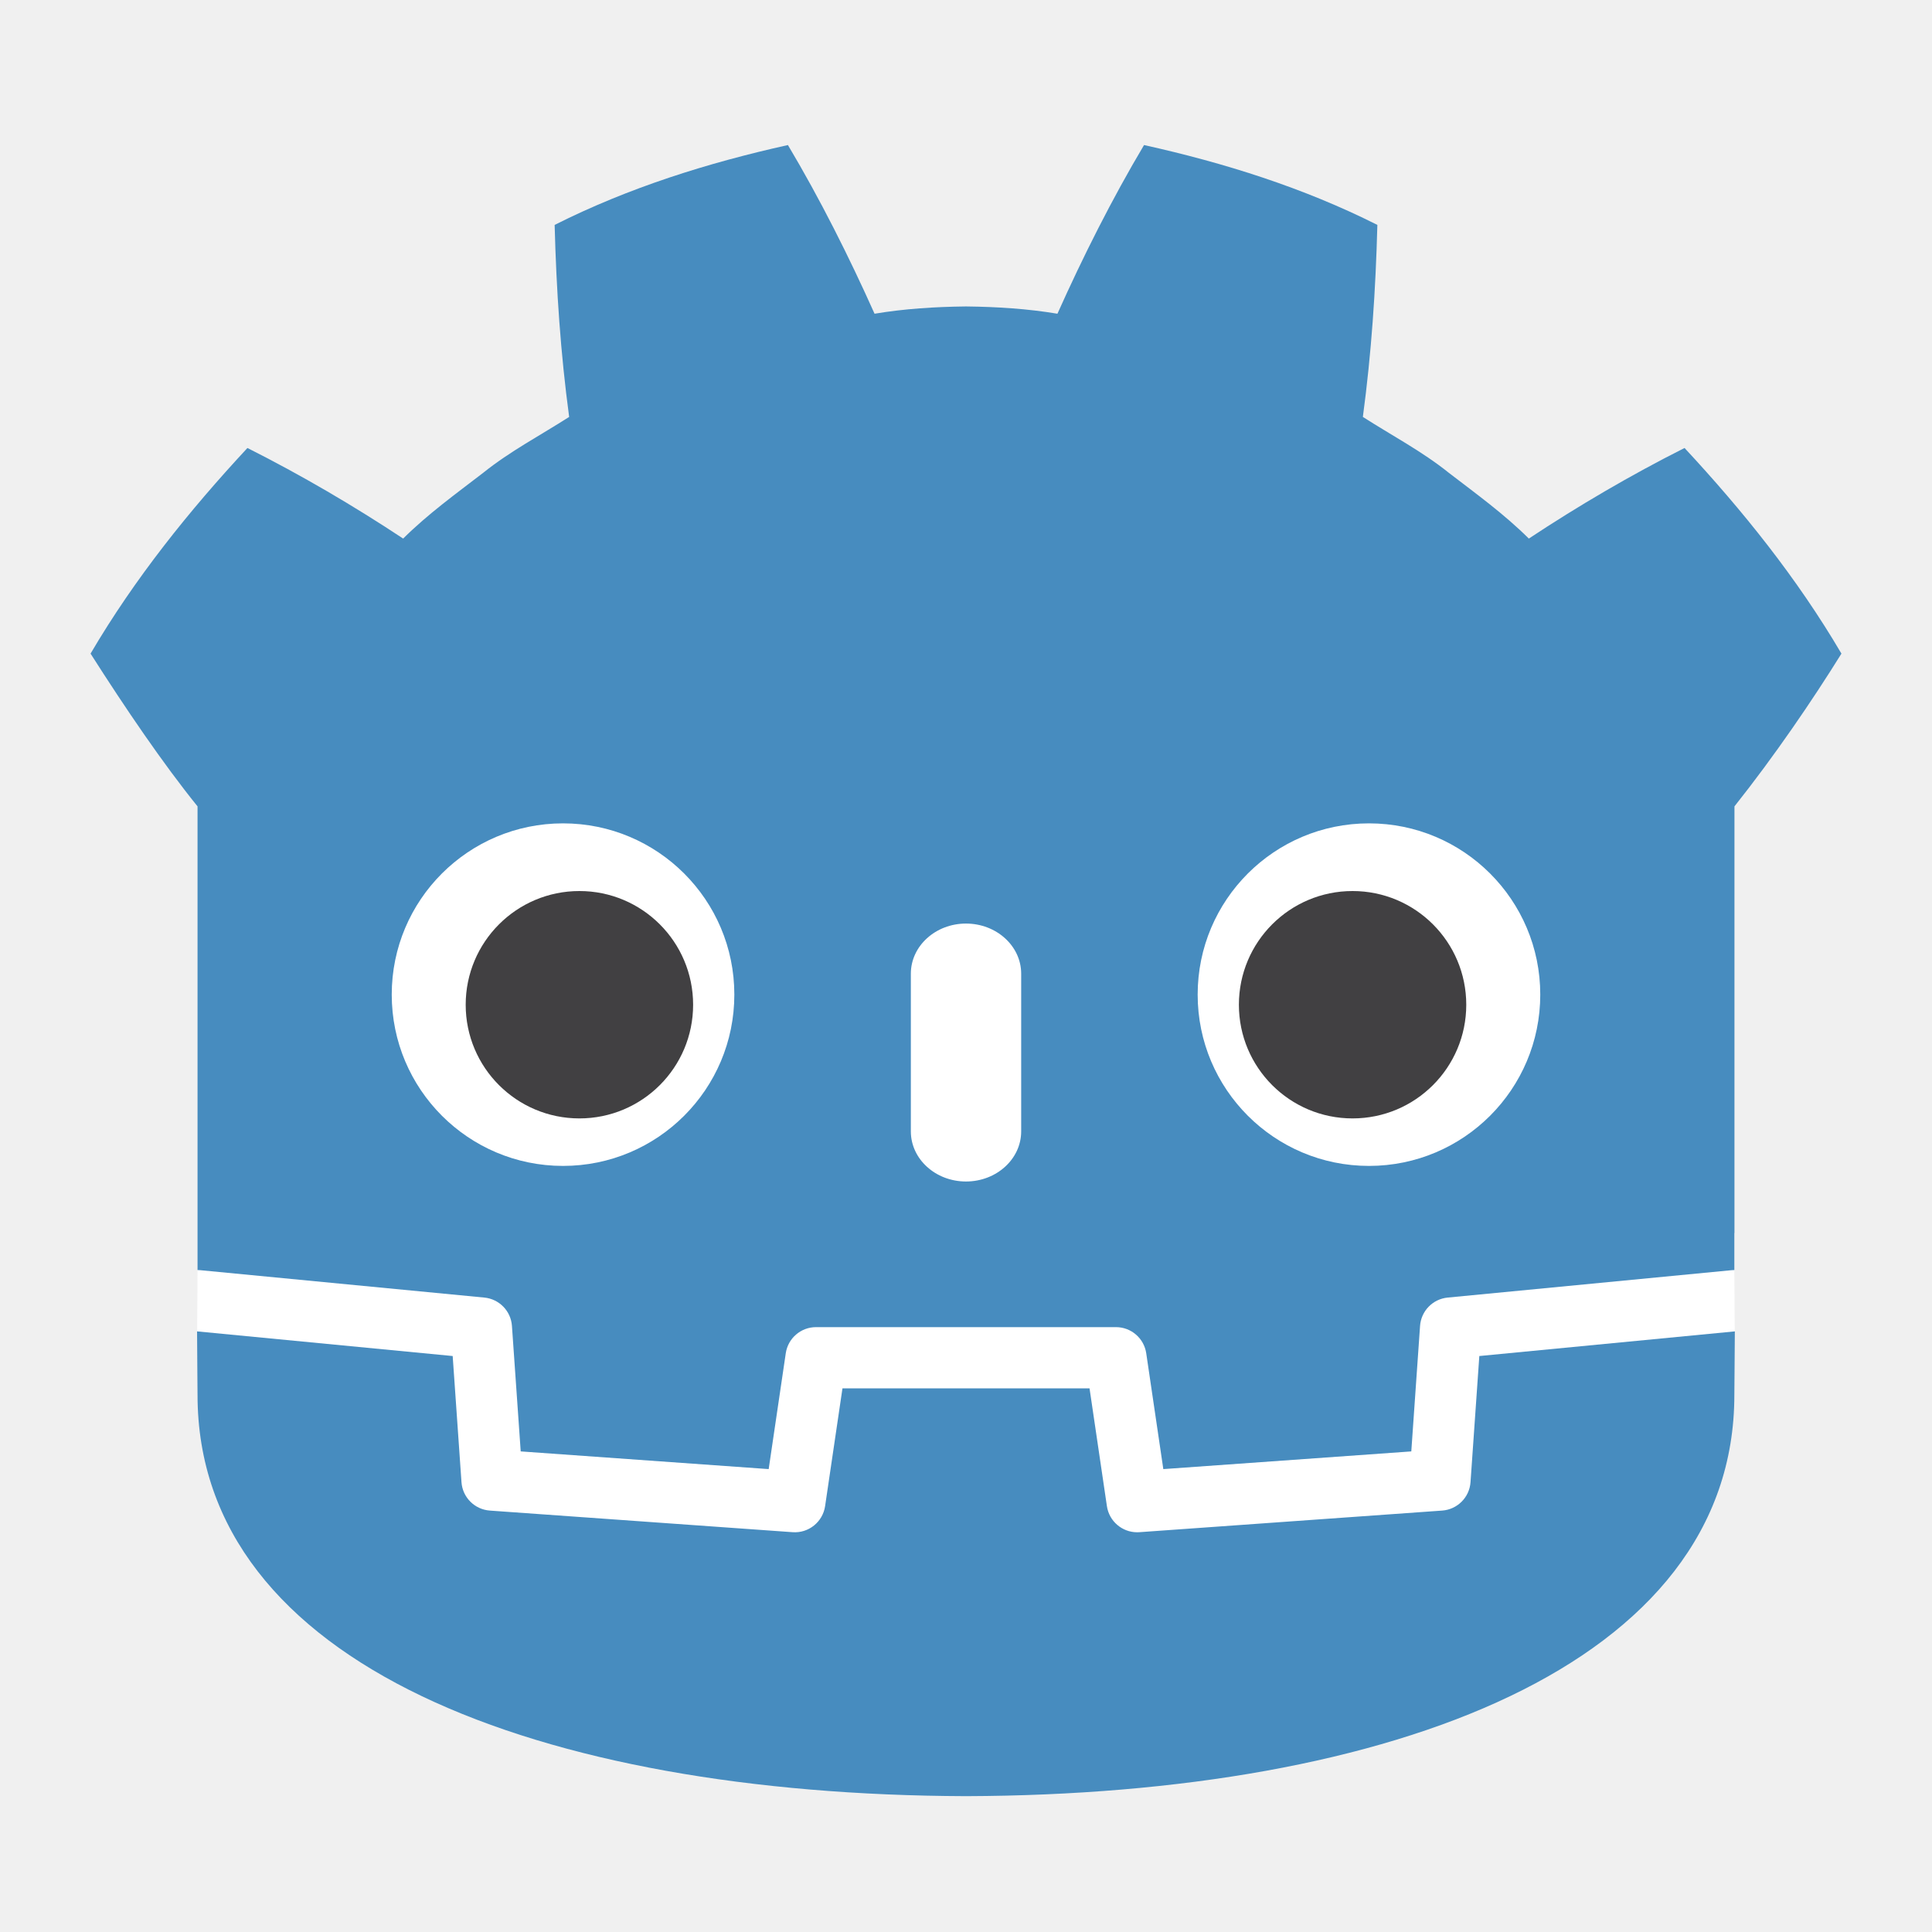
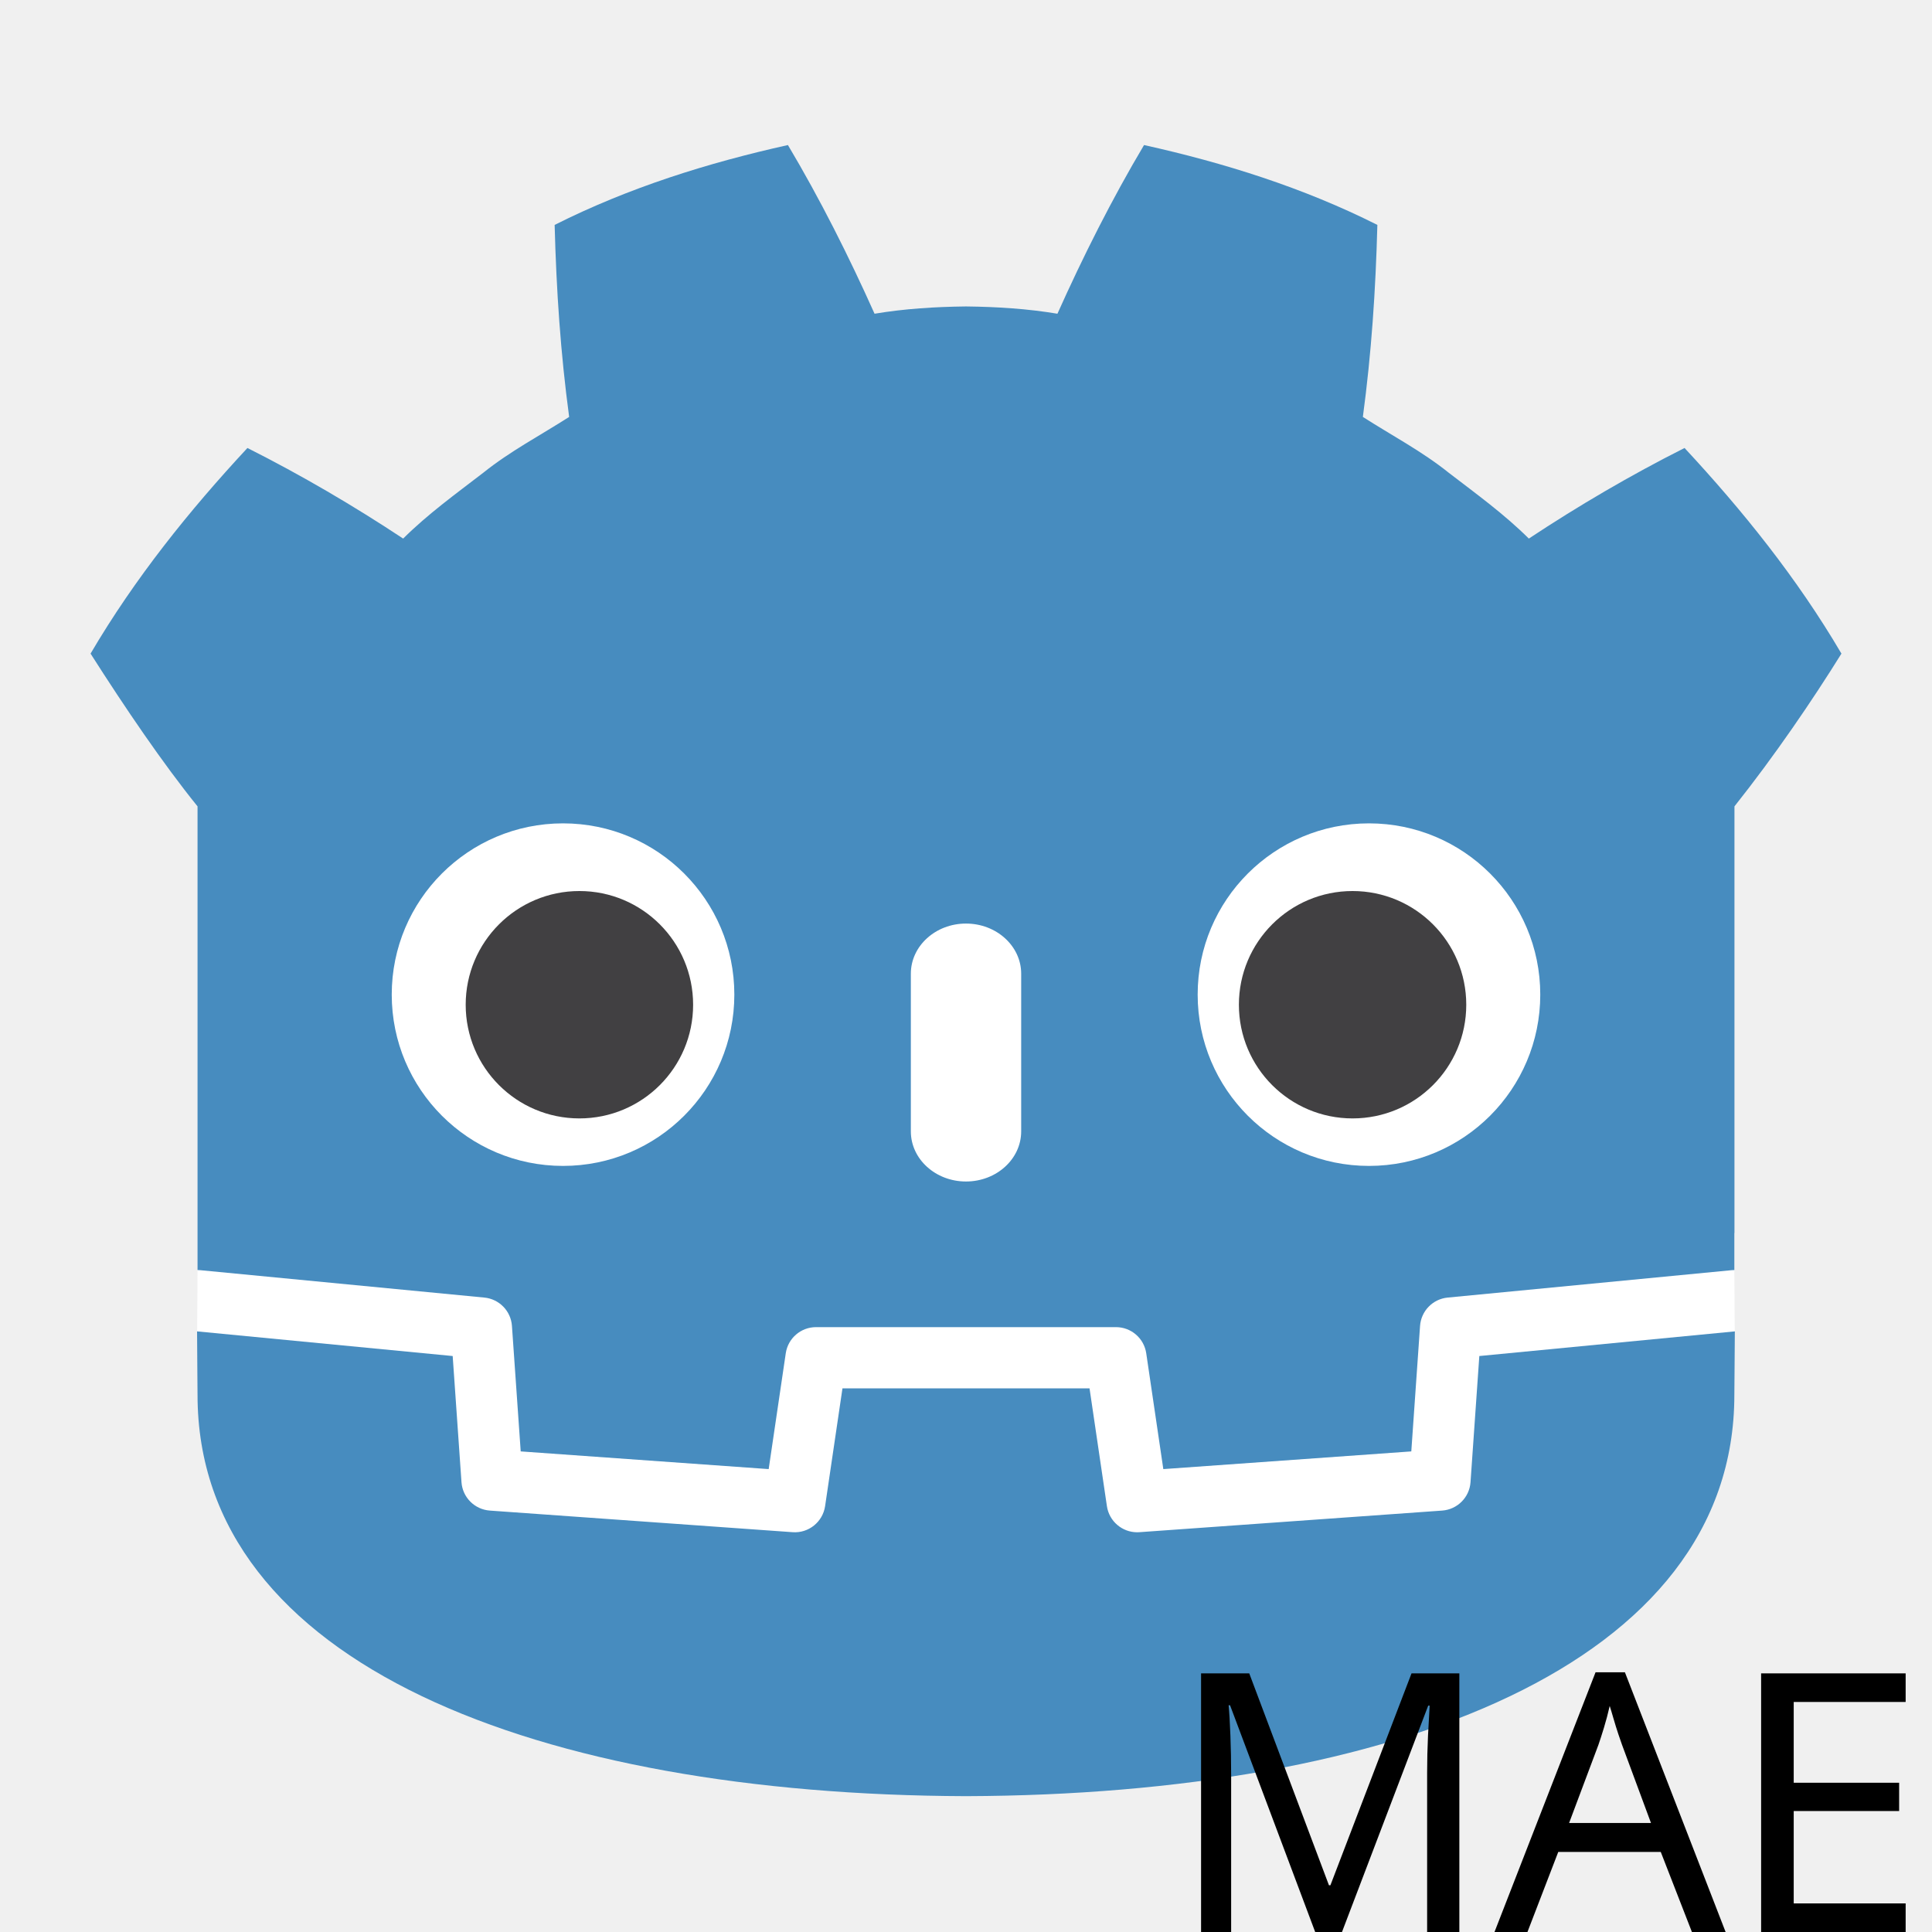
<svg xmlns="http://www.w3.org/2000/svg" width="1024" height="1024" id="svg3030" version="1.1">
-   <defs id="defs3032" />
+   <defs id="defs3032">
+     <rect x="1026.188" y="1023.417" width="639.503" height="448.928" id="rect17676" />
+   </defs>
  <g id="layer1" transform="translate(0,-98.51972)">
    <g id="g78" transform="matrix(4.162611,0,0,-4.162611,919.2406,771.6719)" style="stroke-width:0.32">
      <path d="m 0,0 c 0,0 -0.325,1.994 -0.515,1.976 l -36.182,-3.491 c -2.879,-0.278 -5.115,-2.574 -5.317,-5.459 l -0.994,-14.247 -27.992,-1.997 -1.904,12.912 c -0.424,2.872 -2.932,5.037 -5.835,5.037 h -38.188 c -2.902,0 -5.41,-2.165 -5.834,-5.037 l -1.905,-12.912 -27.992,1.997 -0.994,14.247 c -0.202,2.886 -2.438,5.182 -5.317,5.46 l -36.2,3.49 c -0.187,0.018 -0.324,-1.978 -0.511,-1.978 l -0.049,-7.83 30.658,-4.944 1.004,-14.374 c 0.203,-2.91 2.551,-5.263 5.463,-5.472 l 38.551,-2.75 c 0.146,-0.01 0.29,-0.016 0.434,-0.016 2.897,0 5.401,2.166 5.825,5.038 l 1.959,13.286 h 28.005 l 1.959,-13.286 c 0.423,-2.871 2.93,-5.037 5.831,-5.037 0.142,0 0.284,0.005 0.423,0.015 l 38.556,2.75 c 2.911,0.209 5.26,2.562 5.463,5.472 l 1.003,14.374 30.645,4.966 z" style="fill:#ffffff;fill-opacity:1;fill-rule:nonzero;stroke:none;stroke-width:0.32" id="path80" />
    </g>
    <g id="g82-3" transform="matrix(4.162611,0,0,-4.162611,104.6989,525.907)" style="stroke-width:0.32">
      <path d="m 0,0 v -47.514 -6.035 -5.492 c 0.108,-0.001 0.216,-0.005 0.323,-0.015 l 36.196,-3.49 c 1.896,-0.183 3.382,-1.709 3.514,-3.609 l 1.116,-15.978 31.574,-2.253 2.175,14.747 c 0.282,1.912 1.922,3.329 3.856,3.329 h 38.188 c 1.933,0 3.573,-1.417 3.855,-3.329 l 2.175,-14.747 31.575,2.253 1.115,15.978 c 0.133,1.9 1.618,3.425 3.514,3.609 l 36.182,3.49 c 0.107,0.01 0.214,0.014 0.322,0.015 v 4.711 l 0.015,0.005 V 0 c 5.097,6.416 9.923,13.494 13.621,19.449 -5.651,9.62 -12.575,18.217 -19.976,26.182 -6.864,-3.455 -13.531,-7.369 -19.828,-11.534 -3.151,3.132 -6.7,5.694 -10.186,8.372 -3.425,2.751 -7.285,4.768 -10.946,7.118 1.09,8.117 1.629,16.108 1.846,24.448 -9.446,4.754 -19.519,7.906 -29.708,10.17 -4.068,-6.837 -7.788,-14.241 -11.028,-21.479 -3.842,0.642 -7.702,0.88 -11.567,0.926 v 0.006 c -0.027,0 -0.052,-0.006 -0.075,-0.006 -0.024,0 -0.049,0.006 -0.073,0.006 V 63.652 C 93.903,63.606 90.046,63.368 86.203,62.726 82.965,69.964 79.247,77.368 75.173,84.205 64.989,81.941 54.915,78.789 45.47,74.035 45.686,65.695 46.225,57.704 47.318,49.587 43.65,47.237 39.795,45.22 36.369,42.469 32.888,39.791 29.333,37.229 26.181,34.097 19.884,38.262 13.219,42.176 6.353,45.631 -1.048,37.666 -7.968,29.069 -13.621,19.449 -9.178,12.475 -4.413,5.466 0,0 Z" style="fill:#478cbf;fill-opacity:1;fill-rule:nonzero;stroke:none;stroke-width:0.32" id="path84-6" />
    </g>
    <g id="g86-7" transform="matrix(4.162611,0,0,-4.162611,784.0714,817.2428)" style="stroke-width:0.32">
      <path d="m 0,0 -1.121,-16.063 c -0.135,-1.936 -1.675,-3.477 -3.611,-3.616 l -38.555,-2.751 c -0.094,-0.007 -0.188,-0.01 -0.281,-0.01 -1.916,0 -3.569,1.406 -3.852,3.33 l -2.211,14.994 H -81.09 l -2.211,-14.994 c -0.297,-2.018 -2.101,-3.469 -4.133,-3.32 l -38.555,2.751 c -1.936,0.139 -3.476,1.68 -3.611,3.616 L -130.721,0 -163.268,3.138 c 0.015,-3.498 0.06,-7.33 0.06,-8.093 0,-34.374 43.605,-50.896 97.781,-51.086 h 0.066 0.067 c 54.176,0.19 97.766,16.712 97.766,51.086 0,0.777 0.047,4.593 0.063,8.093 z" style="fill:#478cbf;fill-opacity:1;fill-rule:nonzero;stroke:none;stroke-width:0.32" id="path88-5" />
    </g>
    <g id="g90-3" transform="matrix(4.162611,0,0,-4.162611,389.2148,625.671)" style="stroke-width:0.32">
      <path d="m 0,0 c 0,-12.052 -9.765,-21.815 -21.813,-21.815 -12.042,0 -21.81,9.763 -21.81,21.815 0,12.044 9.768,21.802 21.81,21.802 C -9.765,21.802 0,12.044 0,0" style="fill:#ffffff;fill-opacity:1;fill-rule:nonzero;stroke:none;stroke-width:0.32" id="path92-5" />
    </g>
    <g id="g94-6" transform="matrix(4.162611,0,0,-4.162611,367.3669,631.0568)" style="stroke-width:0.32">
      <path d="m 0,0 c 0,-7.994 -6.479,-14.473 -14.479,-14.473 -7.996,0 -14.479,6.479 -14.479,14.473 0,7.994 6.483,14.479 14.479,14.479 C -6.479,14.479 0,7.994 0,0" style="fill:#414042;fill-opacity:1;fill-rule:nonzero;stroke:none;stroke-width:0.32" id="path96-2" />
    </g>
    <g id="g98-9" transform="matrix(4.162611,0,0,-4.162611,511.9934,724.7395)" style="stroke-width:0.32">
      <path d="m 0,0 c -3.878,0 -7.021,2.858 -7.021,6.381 v 20.081 c 0,3.52 3.143,6.381 7.021,6.381 3.878,0 7.028,-2.861 7.028,-6.381 V 6.381 C 7.028,2.858 3.878,0 0,0" style="fill:#ffffff;fill-opacity:1;fill-rule:nonzero;stroke:none;stroke-width:0.32" id="path100-1" />
    </g>
    <g id="g102-2" transform="matrix(4.162611,0,0,-4.162611,634.7871,625.671)" style="stroke-width:0.32">
      <path d="m 0,0 c 0,-12.052 9.765,-21.815 21.815,-21.815 12.041,0 21.808,9.763 21.808,21.815 0,12.044 -9.767,21.802 -21.808,21.802 C 9.765,21.802 0,12.044 0,0" style="fill:#ffffff;fill-opacity:1;fill-rule:nonzero;stroke:none;stroke-width:0.32" id="path104-7" />
    </g>
    <g id="g106-0" transform="matrix(4.162611,0,0,-4.162611,656.6406,631.0568)" style="stroke-width:0.32">
      <path d="m 0,0 c 0,-7.994 6.477,-14.473 14.471,-14.473 8.002,0 14.479,6.479 14.479,14.473 0,7.994 -6.477,14.479 -14.479,14.479 C 6.477,14.479 0,7.994 0,0" style="fill:#414042;fill-opacity:1;fill-rule:nonzero;stroke:none;stroke-width:0.32" id="path108-9" />
    </g>
+     <text xml:space="preserve" transform="translate(-408.2188,-70.77325)" id="text17674" style="font-size:192px;line-height:1.25;font-family:sans-serif;letter-spacing:0px;word-spacing:0px;white-space:pre;shape-inside:url(#rect17676)">
+       <tspan x="1026.188" y="1193.293" id="tspan19769">MAE</tspan>
+     </text>
  </g>
</svg>
